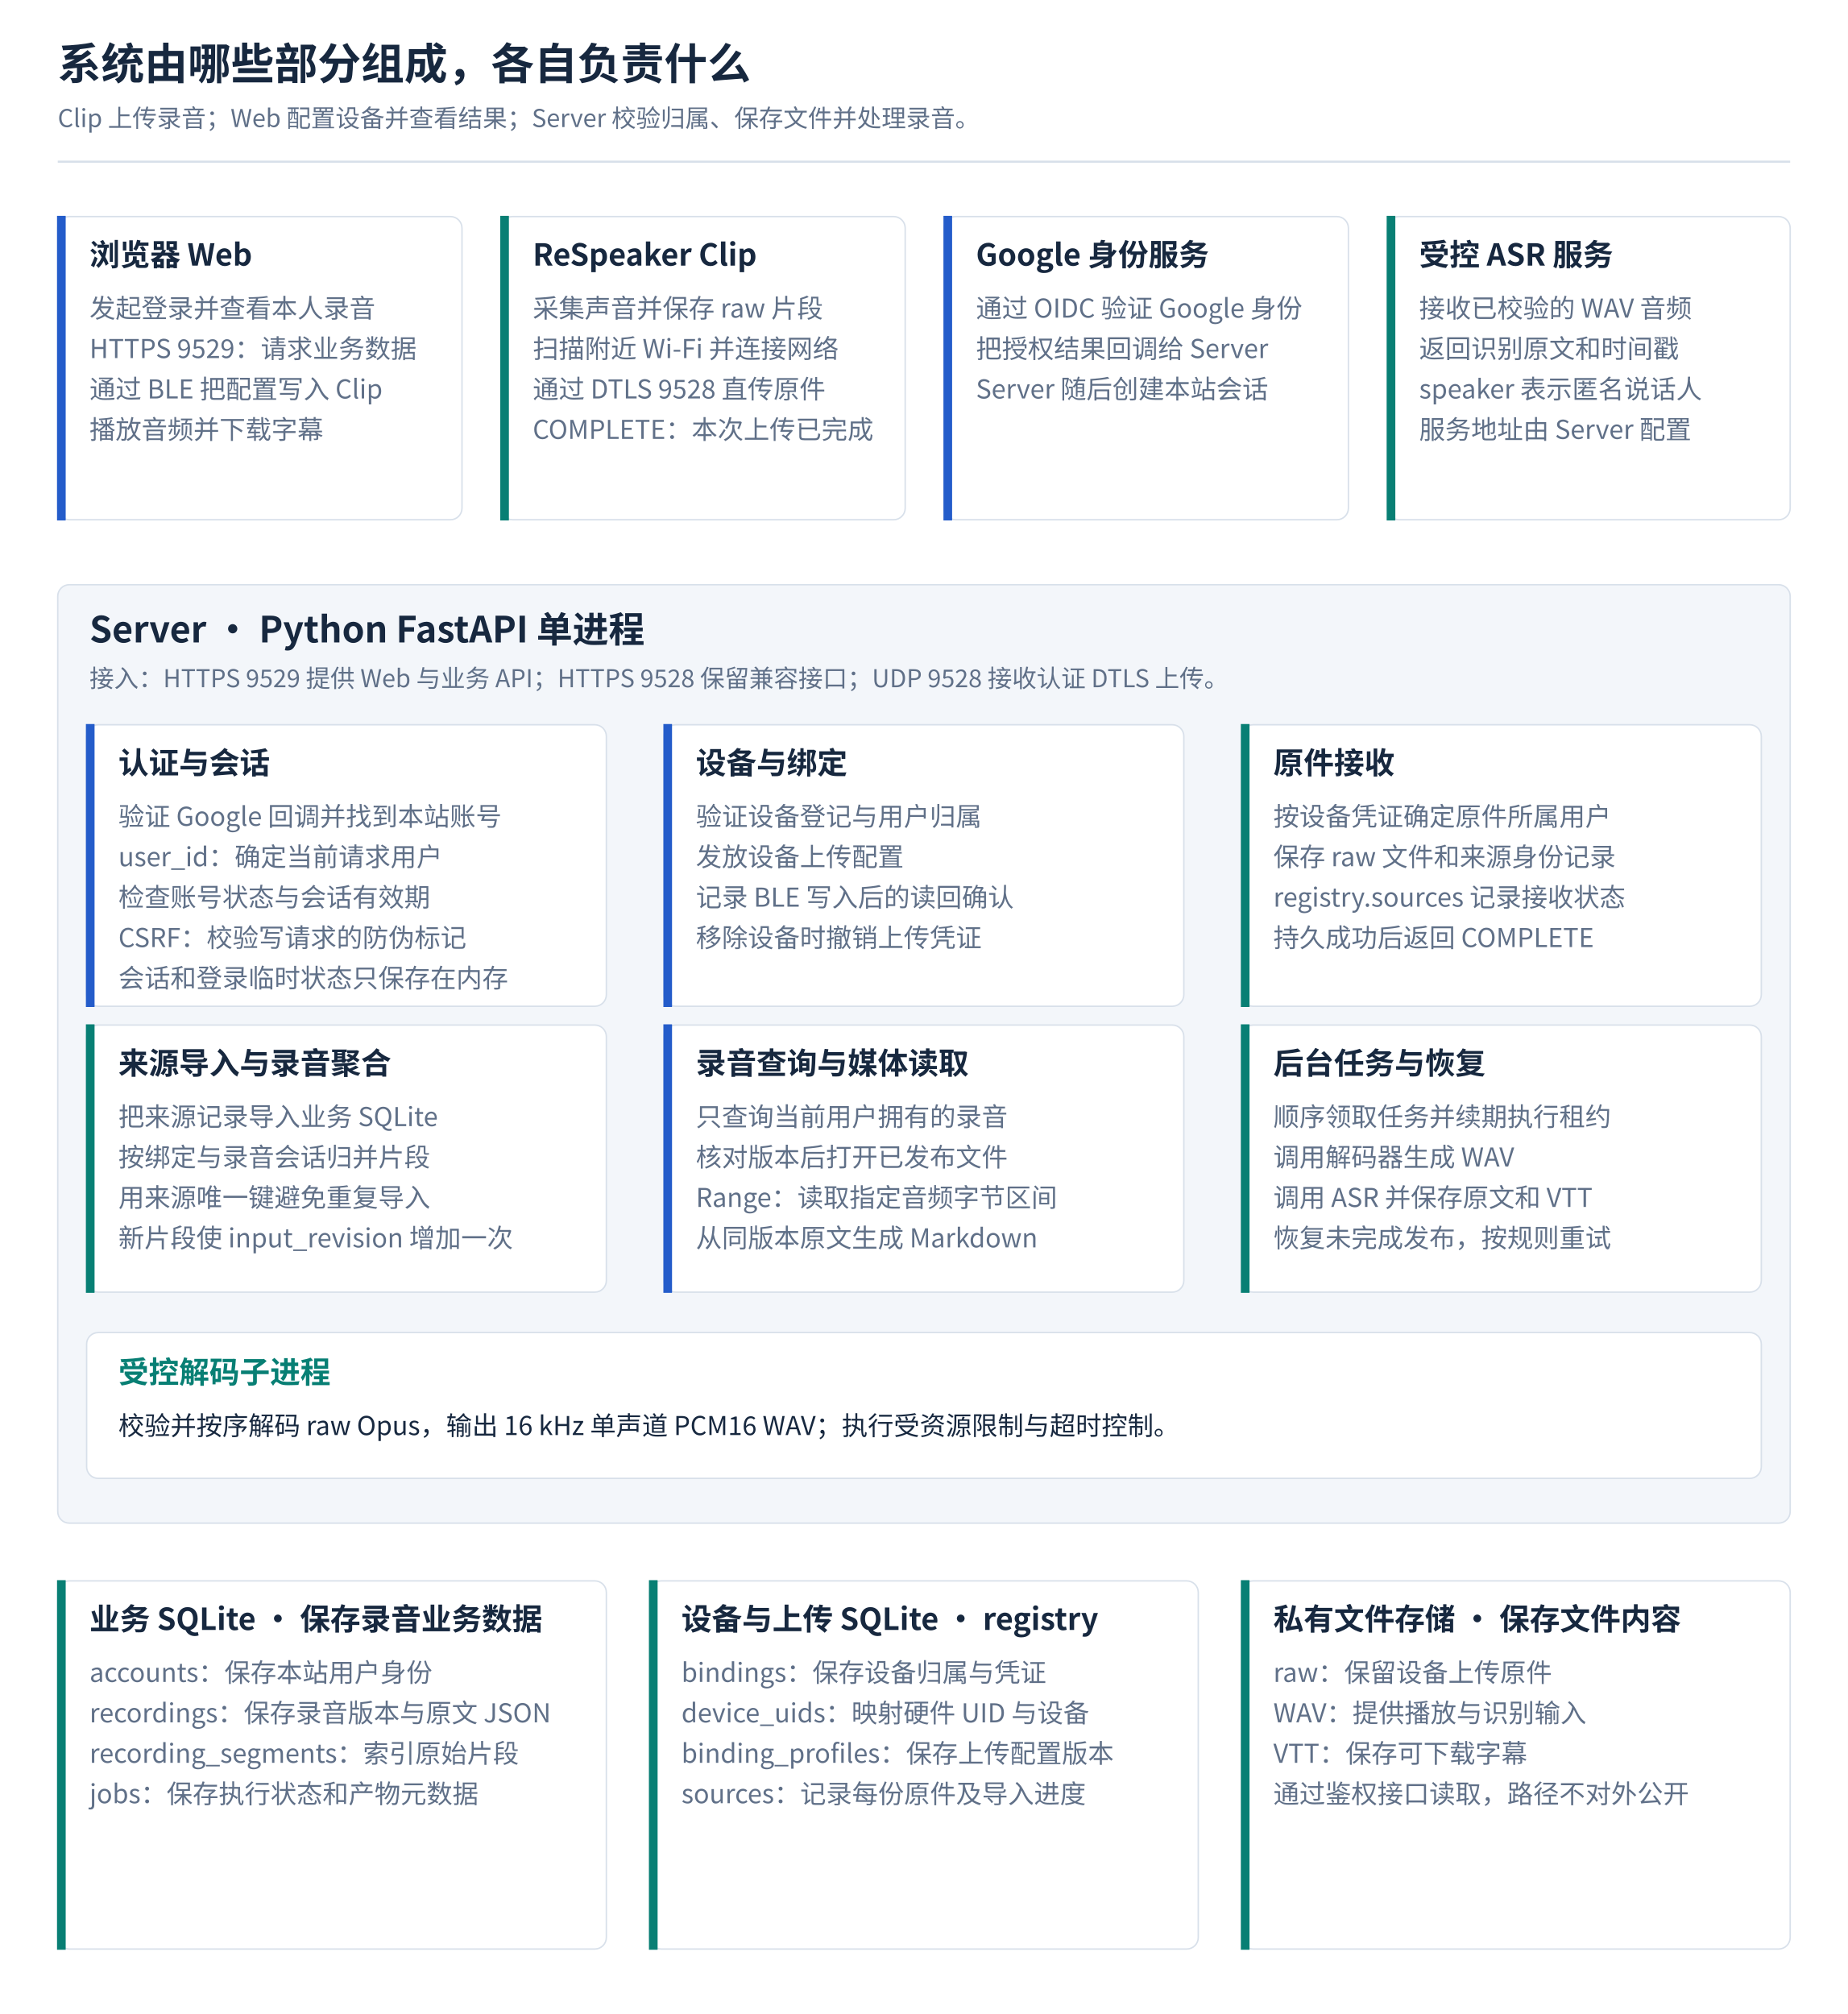
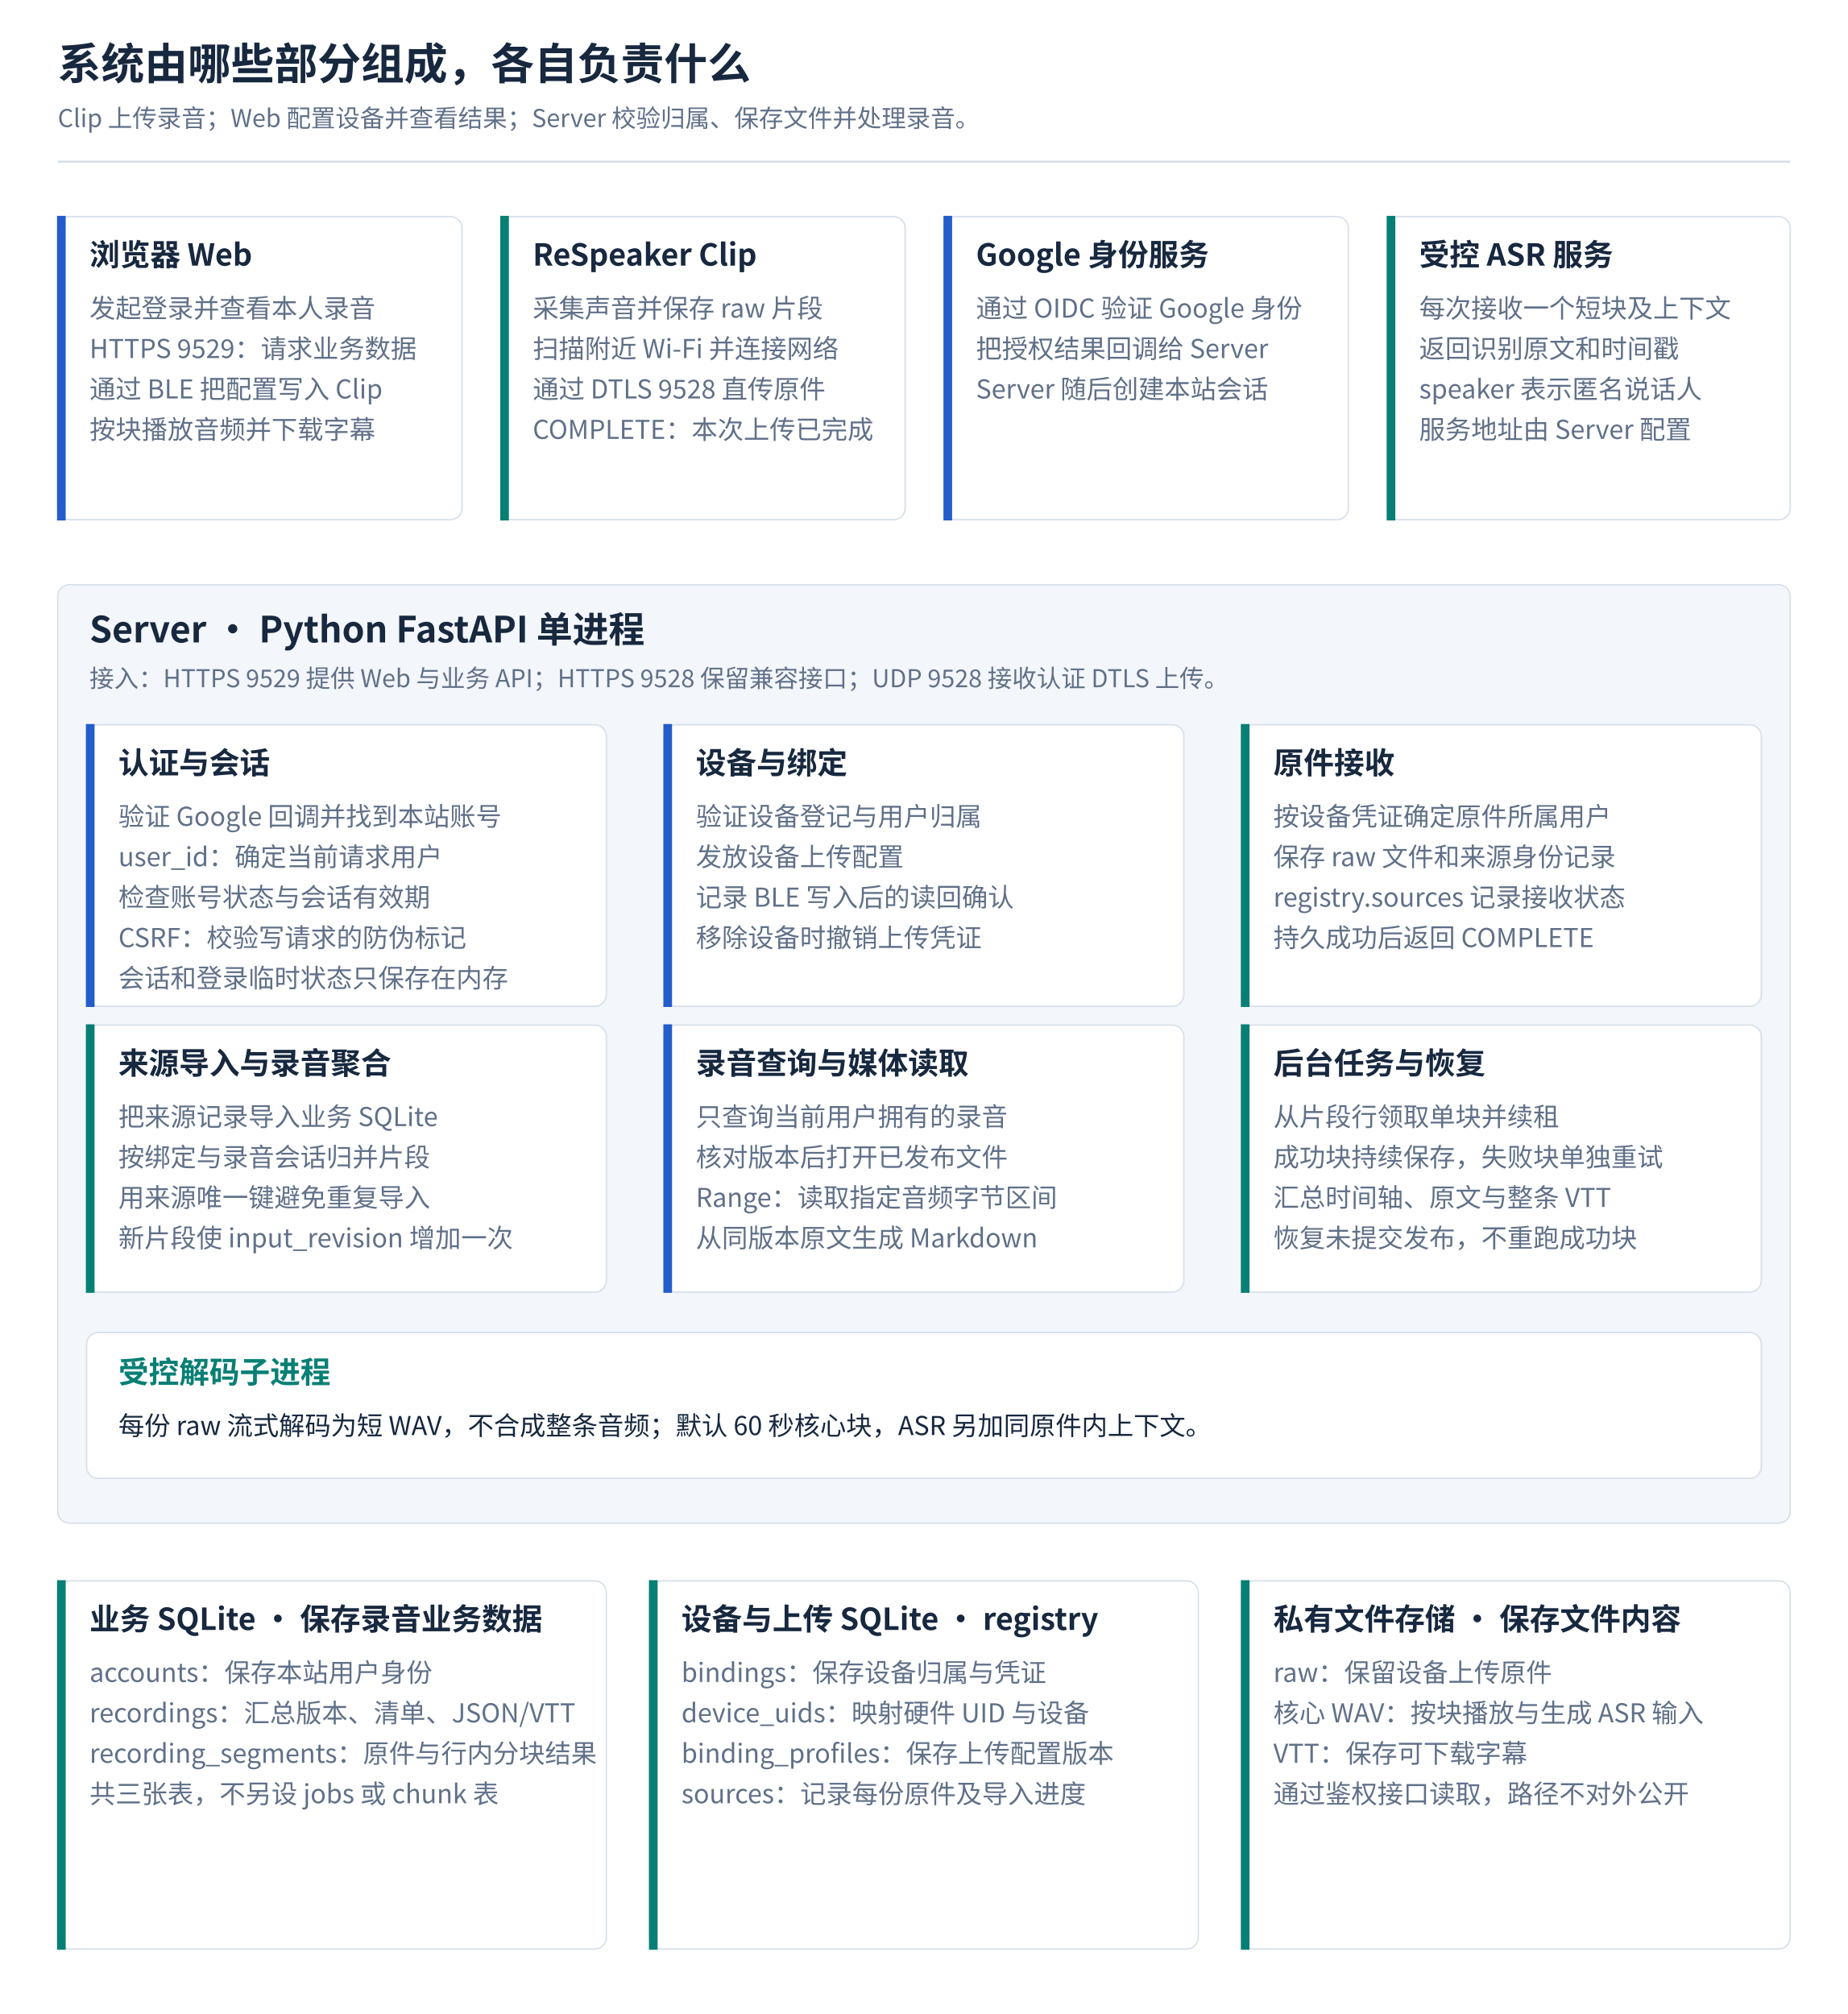
<svg xmlns="http://www.w3.org/2000/svg" width="1280" height="1395" viewBox="0 0 1280 1395">
  <rect width="1280" height="100%" fill="white" />
  <g font-family="PingFang SC,Microsoft YaHei,Noto Sans CJK SC,Arial,sans-serif">
    <text x="40" y="55" font-size="30" font-weight="600" fill="#17283f">系统由哪些部分组成，各自负责什么</text>
    <text x="40" y="88" font-size="17" font-weight="400" fill="#607088">Clip 上传录音；Web 配置设备并查看结果；Server 校验归属、保存文件并处理录音。</text>
    <line x1="40" y1="112" x2="1240" y2="112" stroke="#d8e0ea" stroke-width="1.5" />
    <rect x="40" y="150" width="280" height="210" rx="8" fill="white" stroke="#d8e0ea" />
    <rect x="40" y="150" width="5" height="210" rx="0" fill="#245cca" stroke="#245cca" />
    <text x="62" y="184" font-size="21" font-weight="600" fill="#17283f">浏览器 Web</text>
    <text x="62" y="220" font-size="18" font-weight="400" fill="#607088">发起登录并查看本人录音</text>
    <text x="62" y="248" font-size="18" font-weight="400" fill="#607088">HTTPS 9529：请求业务数据</text>
    <text x="62" y="276" font-size="18" font-weight="400" fill="#607088">通过 BLE 把配置写入 Clip</text>
-     <text x="62" y="304" font-size="18" font-weight="400" fill="#607088">播放音频并下载字幕</text>
+     <text x="62" y="304" font-size="18" font-weight="400" fill="#607088">按块播放音频并下载字幕</text>
    <rect x="347" y="150" width="280" height="210" rx="8" fill="white" stroke="#d8e0ea" />
    <rect x="347" y="150" width="5" height="210" rx="0" fill="#087f74" stroke="#087f74" />
    <text x="369" y="184" font-size="21" font-weight="600" fill="#17283f">ReSpeaker Clip</text>
    <text x="369" y="220" font-size="18" font-weight="400" fill="#607088">采集声音并保存 raw 片段</text>
    <text x="369" y="248" font-size="18" font-weight="400" fill="#607088">扫描附近 Wi-Fi 并连接网络</text>
    <text x="369" y="276" font-size="18" font-weight="400" fill="#607088">通过 DTLS 9528 直传原件</text>
    <text x="369" y="304" font-size="18" font-weight="400" fill="#607088">COMPLETE：本次上传已完成</text>
    <rect x="654" y="150" width="280" height="210" rx="8" fill="white" stroke="#d8e0ea" />
    <rect x="654" y="150" width="5" height="210" rx="0" fill="#245cca" stroke="#245cca" />
    <text x="676" y="184" font-size="21" font-weight="600" fill="#17283f">Google 身份服务</text>
    <text x="676" y="220" font-size="18" font-weight="400" fill="#607088">通过 OIDC 验证 Google 身份</text>
    <text x="676" y="248" font-size="18" font-weight="400" fill="#607088">把授权结果回调给 Server</text>
    <text x="676" y="276" font-size="18" font-weight="400" fill="#607088">Server 随后创建本站会话</text>
    <rect x="961" y="150" width="279" height="210" rx="8" fill="white" stroke="#d8e0ea" />
    <rect x="961" y="150" width="5" height="210" rx="0" fill="#087f74" stroke="#087f74" />
    <text x="983" y="184" font-size="21" font-weight="600" fill="#17283f">受控 ASR 服务</text>
-     <text x="983" y="220" font-size="18" font-weight="400" fill="#607088">接收已校验的 WAV 音频</text>
+     <text x="983" y="220" font-size="18" font-weight="400" fill="#607088">每次接收一个短块及上下文</text>
    <text x="983" y="248" font-size="18" font-weight="400" fill="#607088">返回识别原文和时间戳</text>
    <text x="983" y="276" font-size="18" font-weight="400" fill="#607088">speaker 表示匿名说话人</text>
    <text x="983" y="304" font-size="18" font-weight="400" fill="#607088">服务地址由 Server 配置</text>
    <rect x="40" y="405" width="1200" height="650" rx="8" fill="#f3f6fa" stroke="#d8e0ea" />
    <text x="62" y="445" font-size="25" font-weight="600" fill="#17283f">Server · Python FastAPI 单进程</text>
    <text x="62" y="476" font-size="17" font-weight="400" fill="#607088">接入：HTTPS 9529 提供 Web 与业务 API；HTTPS 9528 保留兼容接口；UDP 9528 接收认证 DTLS 上传。</text>
    <rect x="60" y="502" width="360" height="195" rx="8" fill="white" stroke="#d8e0ea" />
    <rect x="60" y="502" width="5" height="195" rx="0" fill="#245cca" stroke="#245cca" />
    <text x="82" y="536" font-size="21" font-weight="600" fill="#17283f">认证与会话</text>
    <text x="82" y="572" font-size="18" font-weight="400" fill="#607088">验证 Google 回调并找到本站账号</text>
    <text x="82" y="600" font-size="18" font-weight="400" fill="#607088">user_id：确定当前请求用户</text>
    <text x="82" y="628" font-size="18" font-weight="400" fill="#607088">检查账号状态与会话有效期</text>
    <text x="82" y="656" font-size="18" font-weight="400" fill="#607088">CSRF：校验写请求的防伪标记</text>
    <text x="82" y="684" font-size="18" font-weight="400" fill="#607088">会话和登录临时状态只保存在内存</text>
    <rect x="460" y="502" width="360" height="195" rx="8" fill="white" stroke="#d8e0ea" />
    <rect x="460" y="502" width="5" height="195" rx="0" fill="#245cca" stroke="#245cca" />
    <text x="482" y="536" font-size="21" font-weight="600" fill="#17283f">设备与绑定</text>
    <text x="482" y="572" font-size="18" font-weight="400" fill="#607088">验证设备登记与用户归属</text>
    <text x="482" y="600" font-size="18" font-weight="400" fill="#607088">发放设备上传配置</text>
    <text x="482" y="628" font-size="18" font-weight="400" fill="#607088">记录 BLE 写入后的读回确认</text>
    <text x="482" y="656" font-size="18" font-weight="400" fill="#607088">移除设备时撤销上传凭证</text>
    <rect x="860" y="502" width="360" height="195" rx="8" fill="white" stroke="#d8e0ea" />
    <rect x="860" y="502" width="5" height="195" rx="0" fill="#087f74" stroke="#087f74" />
    <text x="882" y="536" font-size="21" font-weight="600" fill="#17283f">原件接收</text>
    <text x="882" y="572" font-size="18" font-weight="400" fill="#607088">按设备凭证确定原件所属用户</text>
    <text x="882" y="600" font-size="18" font-weight="400" fill="#607088">保存 raw 文件和来源身份记录</text>
    <text x="882" y="628" font-size="18" font-weight="400" fill="#607088">registry.sources 记录接收状态</text>
    <text x="882" y="656" font-size="18" font-weight="400" fill="#607088">持久成功后返回 COMPLETE</text>
    <rect x="60" y="710" width="360" height="185" rx="8" fill="white" stroke="#d8e0ea" />
    <rect x="60" y="710" width="5" height="185" rx="0" fill="#087f74" stroke="#087f74" />
    <text x="82" y="744" font-size="21" font-weight="600" fill="#17283f">来源导入与录音聚合</text>
    <text x="82" y="780" font-size="18" font-weight="400" fill="#607088">把来源记录导入业务 SQLite</text>
    <text x="82" y="808" font-size="18" font-weight="400" fill="#607088">按绑定与录音会话归并片段</text>
    <text x="82" y="836" font-size="18" font-weight="400" fill="#607088">用来源唯一键避免重复导入</text>
    <text x="82" y="864" font-size="18" font-weight="400" fill="#607088">新片段使 input_revision 增加一次</text>
    <rect x="460" y="710" width="360" height="185" rx="8" fill="white" stroke="#d8e0ea" />
    <rect x="460" y="710" width="5" height="185" rx="0" fill="#245cca" stroke="#245cca" />
    <text x="482" y="744" font-size="21" font-weight="600" fill="#17283f">录音查询与媒体读取</text>
    <text x="482" y="780" font-size="18" font-weight="400" fill="#607088">只查询当前用户拥有的录音</text>
    <text x="482" y="808" font-size="18" font-weight="400" fill="#607088">核对版本后打开已发布文件</text>
    <text x="482" y="836" font-size="18" font-weight="400" fill="#607088">Range：读取指定音频字节区间</text>
    <text x="482" y="864" font-size="18" font-weight="400" fill="#607088">从同版本原文生成 Markdown</text>
    <rect x="860" y="710" width="360" height="185" rx="8" fill="white" stroke="#d8e0ea" />
    <rect x="860" y="710" width="5" height="185" rx="0" fill="#087f74" stroke="#087f74" />
    <text x="882" y="744" font-size="21" font-weight="600" fill="#17283f">后台任务与恢复</text>
-     <text x="882" y="780" font-size="18" font-weight="400" fill="#607088">顺序领取任务并续期执行租约</text>
-     <text x="882" y="808" font-size="18" font-weight="400" fill="#607088">调用解码器生成 WAV</text>
-     <text x="882" y="836" font-size="18" font-weight="400" fill="#607088">调用 ASR 并保存原文和 VTT</text>
-     <text x="882" y="864" font-size="18" font-weight="400" fill="#607088">恢复未完成发布，按规则重试</text>
+     <text x="882" y="780" font-size="18" font-weight="400" fill="#607088">从片段行领取单块并续租</text>
+     <text x="882" y="808" font-size="18" font-weight="400" fill="#607088">成功块持续保存，失败块单独重试</text>
+     <text x="882" y="836" font-size="18" font-weight="400" fill="#607088">汇总时间轴、原文与整条 VTT</text>
+     <text x="882" y="864" font-size="18" font-weight="400" fill="#607088">恢复未提交发布，不重跑成功块</text>
    <rect x="60" y="923" width="1160" height="101" rx="8" fill="white" stroke="#d8e0ea" />
    <text x="82" y="958" font-size="21" font-weight="600" fill="#087f74">受控解码子进程</text>
-     <text x="82" y="994" font-size="18" font-weight="400" fill="#17283f">校验并按序解码 raw Opus，输出 16 kHz 单声道 PCM16 WAV；执行受资源限制与超时控制。</text>
+     <text x="82" y="994" font-size="18" font-weight="400" fill="#17283f">每份 raw 流式解码为短 WAV，不合成整条音频；默认 60 秒核心块，ASR 另加同原件内上下文。</text>
    <rect x="40" y="1095" width="380" height="255" rx="8" fill="white" stroke="#d8e0ea" />
    <rect x="40" y="1095" width="5" height="255" rx="0" fill="#087f74" stroke="#087f74" />
    <text x="62" y="1129" font-size="21" font-weight="600" fill="#17283f">业务 SQLite · 保存录音业务数据</text>
    <text x="62" y="1165" font-size="18" font-weight="400" fill="#607088">accounts：保存本站用户身份</text>
-     <text x="62" y="1193" font-size="18" font-weight="400" fill="#607088">recordings：保存录音版本与原文 JSON</text>
-     <text x="62" y="1221" font-size="18" font-weight="400" fill="#607088">recording_segments：索引原始片段</text>
-     <text x="62" y="1249" font-size="18" font-weight="400" fill="#607088">jobs：保存执行状态和产物元数据</text>
+     <text x="62" y="1193" font-size="18" font-weight="400" fill="#607088">recordings：汇总版本、清单、JSON/VTT</text>
+     <text x="62" y="1221" font-size="18" font-weight="400" fill="#607088">recording_segments：原件与行内分块结果</text>
+     <text x="62" y="1249" font-size="18" font-weight="400" fill="#607088">共三张表，不另设 jobs 或 chunk 表</text>
    <rect x="450" y="1095" width="380" height="255" rx="8" fill="white" stroke="#d8e0ea" />
    <rect x="450" y="1095" width="5" height="255" rx="0" fill="#087f74" stroke="#087f74" />
    <text x="472" y="1129" font-size="21" font-weight="600" fill="#17283f">设备与上传 SQLite · registry</text>
    <text x="472" y="1165" font-size="18" font-weight="400" fill="#607088">bindings：保存设备归属与凭证</text>
    <text x="472" y="1193" font-size="18" font-weight="400" fill="#607088">device_uids：映射硬件 UID 与设备</text>
    <text x="472" y="1221" font-size="18" font-weight="400" fill="#607088">binding_profiles：保存上传配置版本</text>
    <text x="472" y="1249" font-size="18" font-weight="400" fill="#607088">sources：记录每份原件及导入进度</text>
    <rect x="860" y="1095" width="380" height="255" rx="8" fill="white" stroke="#d8e0ea" />
    <rect x="860" y="1095" width="5" height="255" rx="0" fill="#087f74" stroke="#087f74" />
    <text x="882" y="1129" font-size="21" font-weight="600" fill="#17283f">私有文件存储 · 保存文件内容</text>
    <text x="882" y="1165" font-size="18" font-weight="400" fill="#607088">raw：保留设备上传原件</text>
-     <text x="882" y="1193" font-size="18" font-weight="400" fill="#607088">WAV：提供播放与识别输入</text>
+     <text x="882" y="1193" font-size="18" font-weight="400" fill="#607088">核心 WAV：按块播放与生成 ASR 输入</text>
    <text x="882" y="1221" font-size="18" font-weight="400" fill="#607088">VTT：保存可下载字幕</text>
    <text x="882" y="1249" font-size="18" font-weight="400" fill="#607088">通过鉴权接口读取，路径不对外公开</text>
  </g>
</svg>
